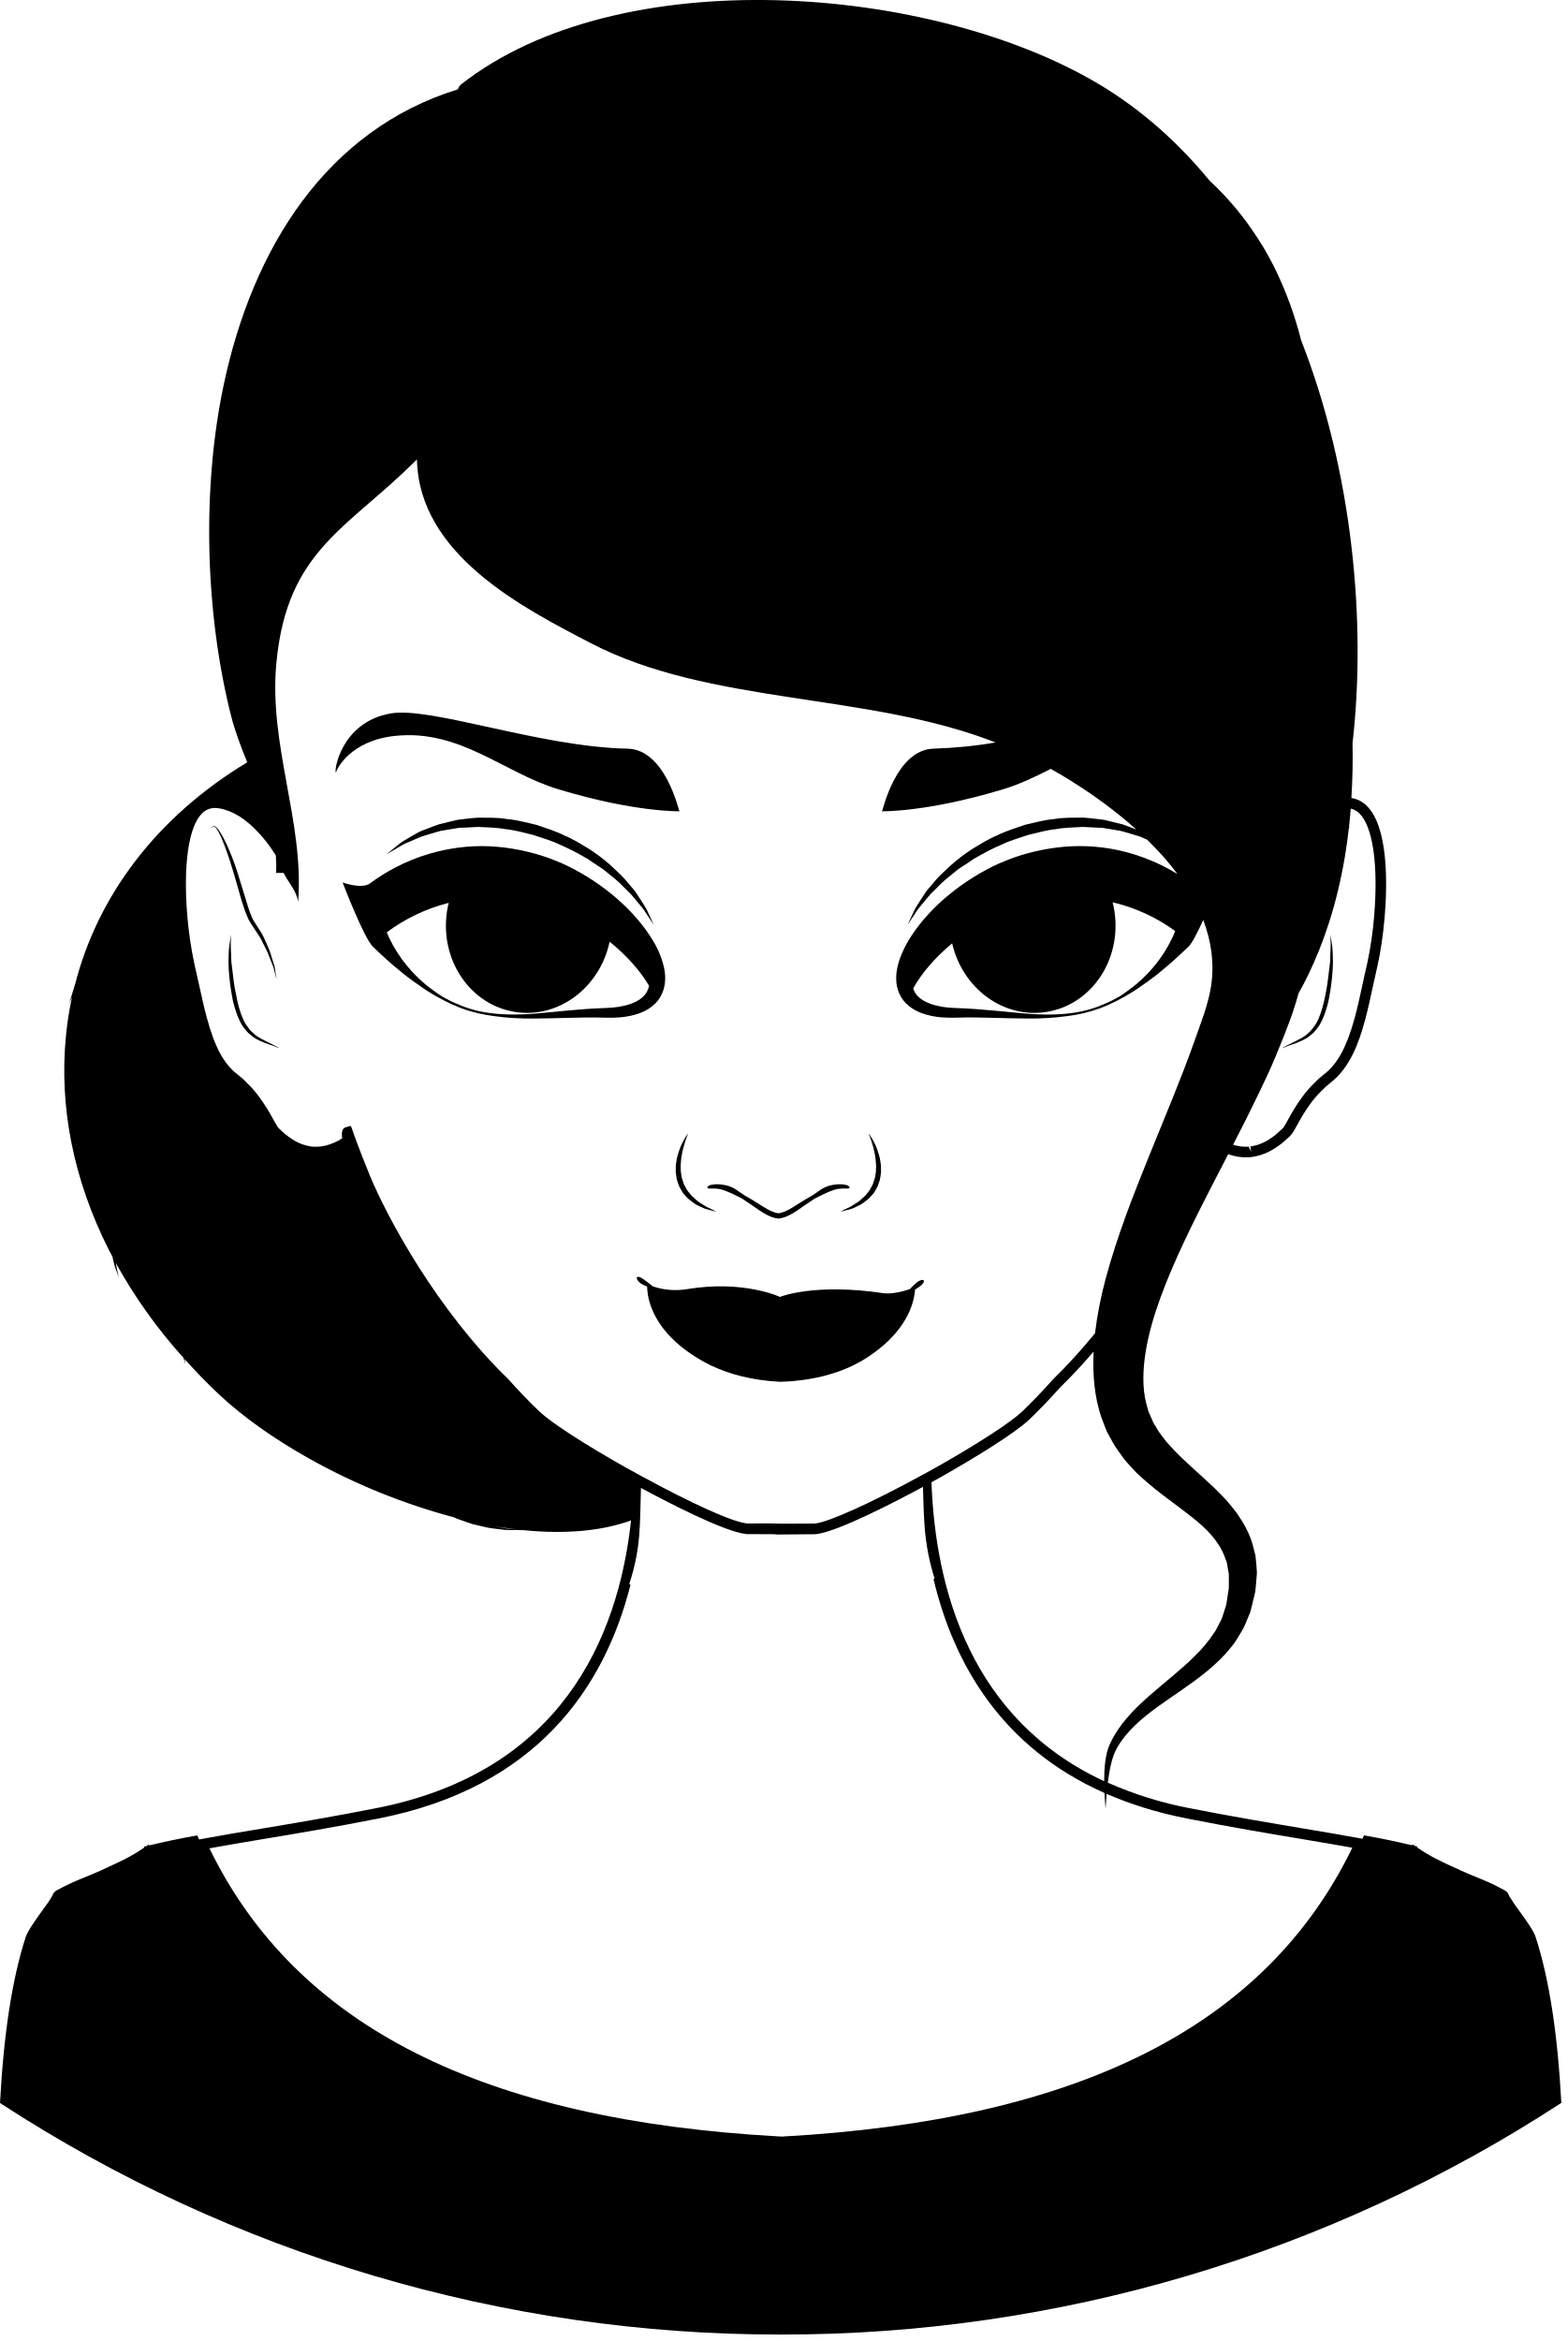
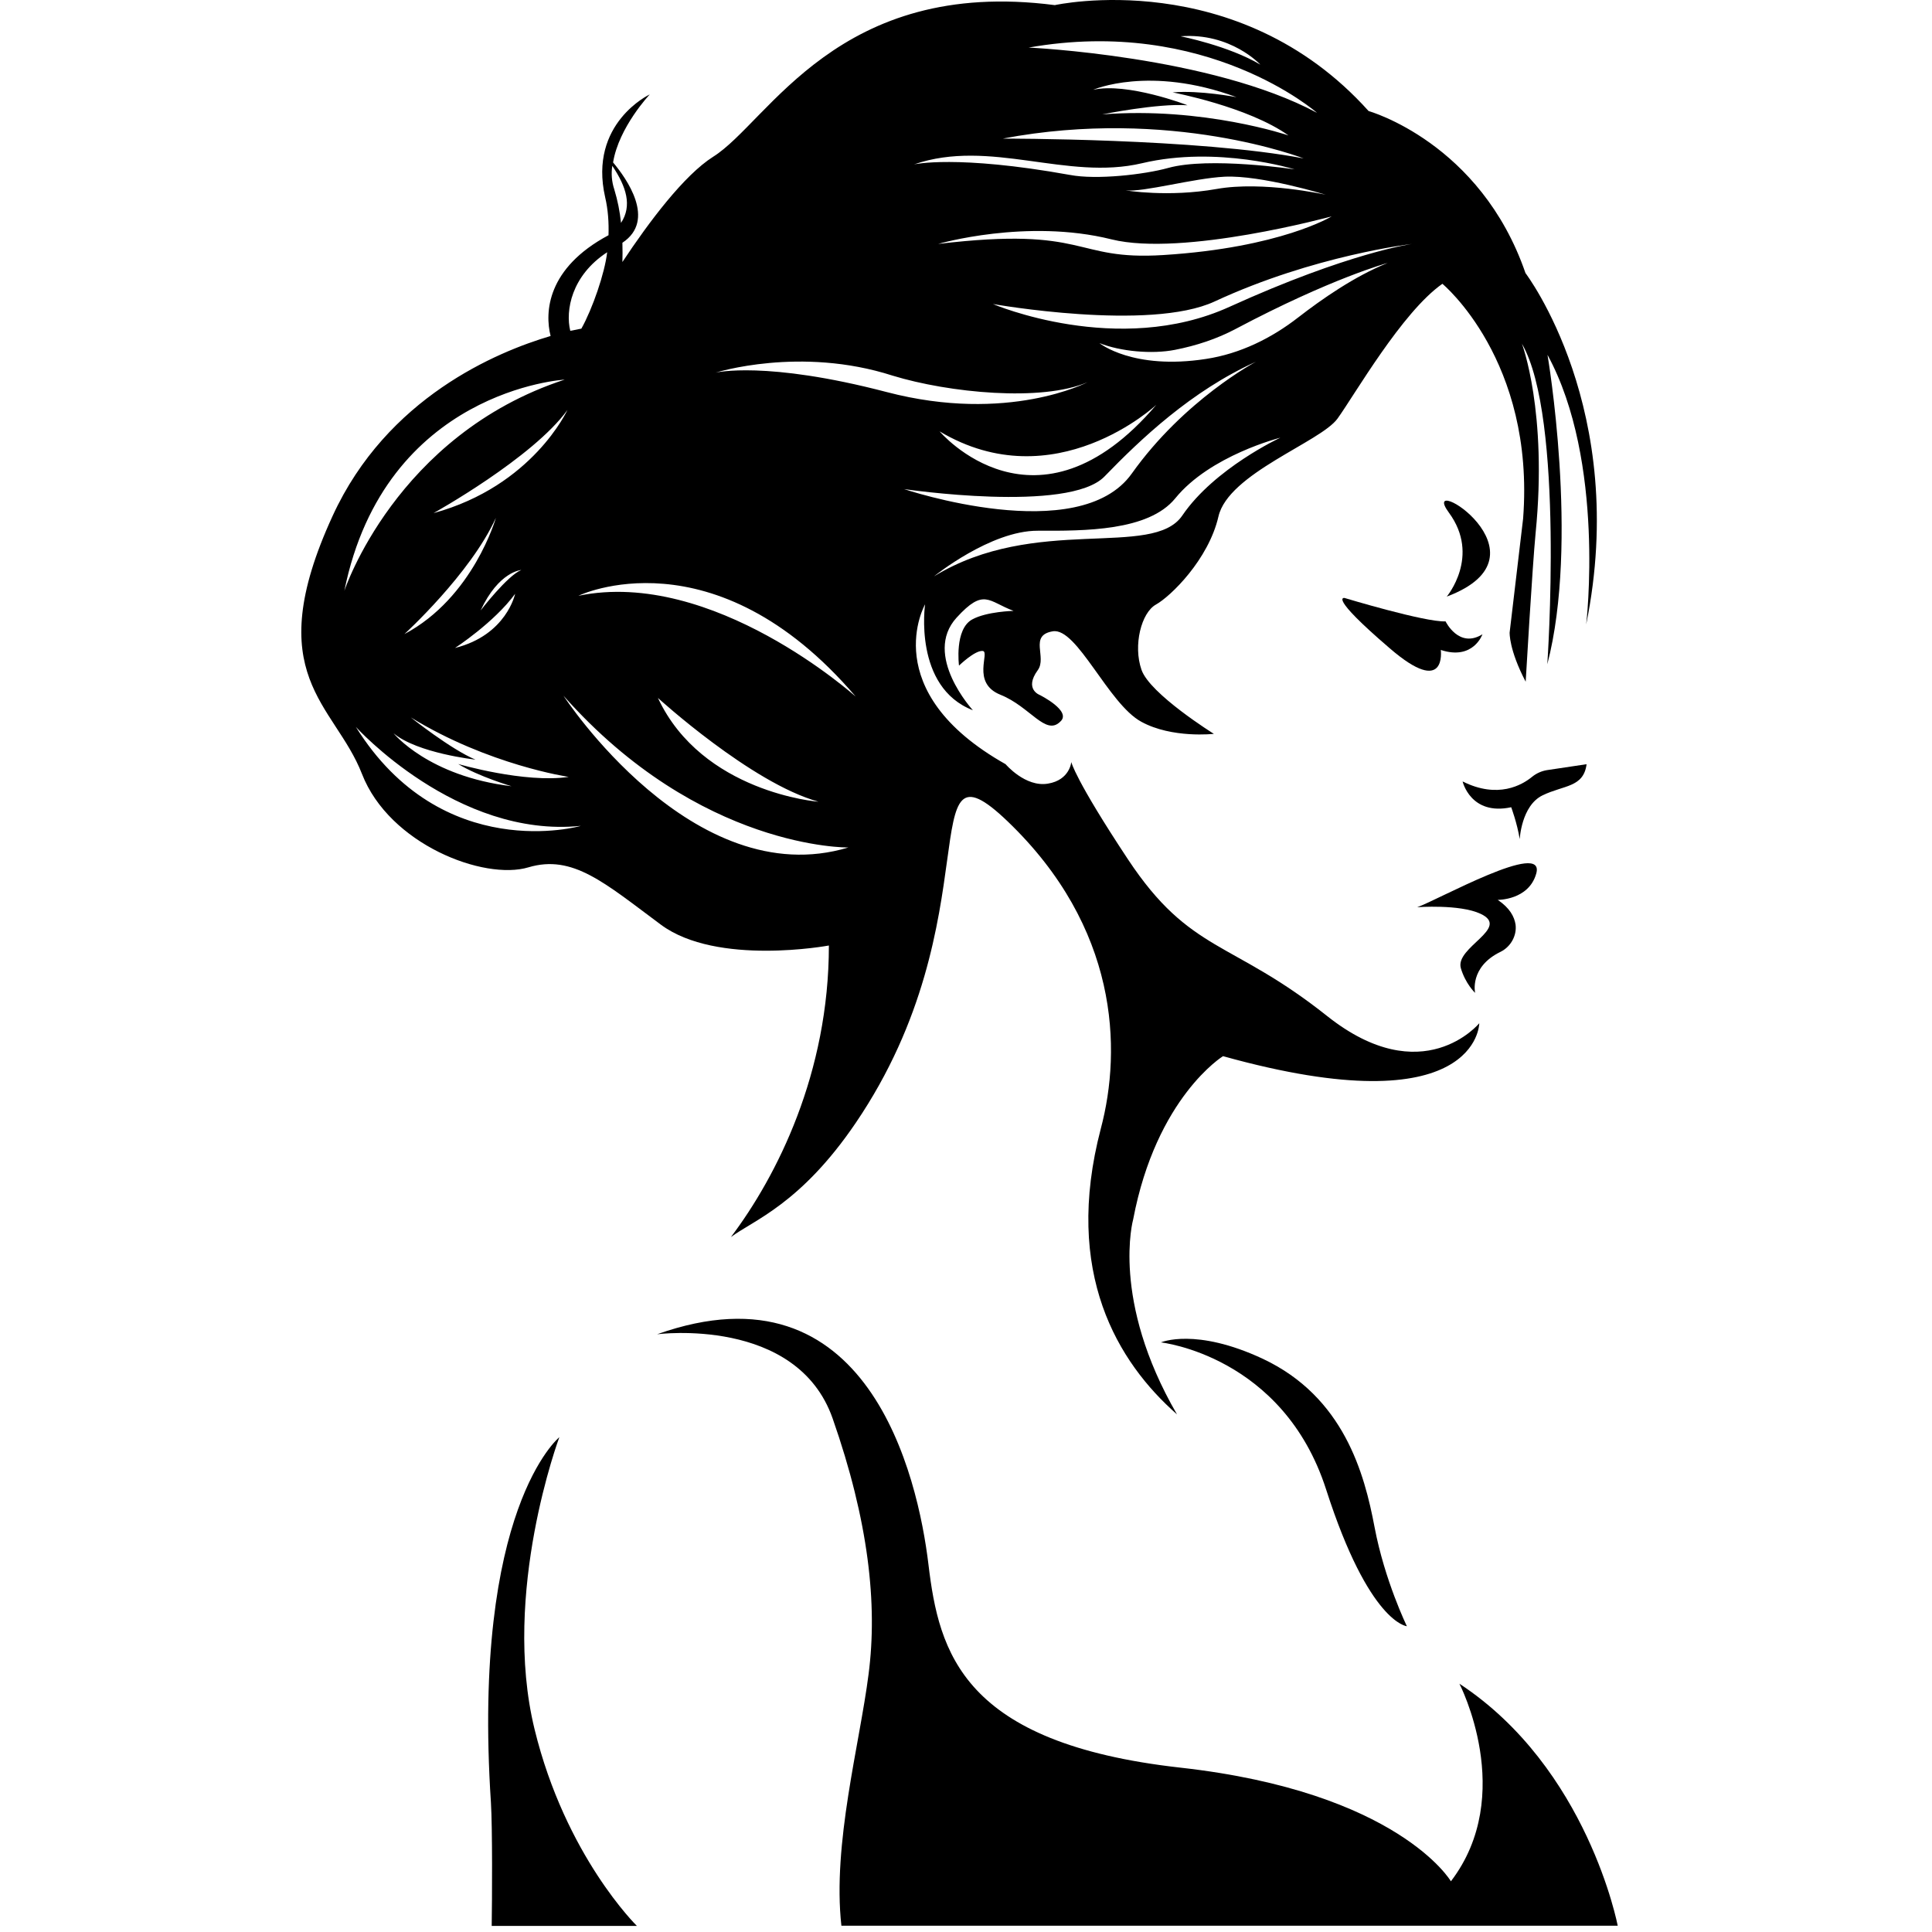
- <svg xmlns="http://www.w3.org/2000/svg" viewBox="0 0 71 106">
-   <path d="M69.553 87.704c-.086-.273-.437-.763-.75-1.196a8.388 8.388 0 0 1-.433-.635l-.032-.067-.025-.058-.039-.058h-.005a.336.336 0 0 0-.115-.096c-.538-.297-.903-.442-1.288-.601-.212-.087-.428-.173-.683-.29l-.375-.172c-.509-.232-1.034-.472-1.625-.88l.015-.038-.116-.03-.1-.072-.02.044c-.69-.165-1.386-.31-2.086-.432l-.096-.02-.039.087-.032.069-.063-.012c-.767-.143-1.616-.285-2.554-.443-1.512-.253-3.226-.54-5.221-.932a16.914 16.914 0 0 1-3.696-1.154c.071-.56.193-1.182.404-1.548.438-.782 1.135-1.363 1.861-1.892.733-.53 1.517-1.015 2.258-1.63.37-.307.731-.646 1.049-1.049.169-.18.309-.434.453-.67.165-.253.227-.457.323-.677l.068-.163.017-.04.009-.021.005-.011.018-.062.024-.094.094-.382.091-.383c.024-.131.029-.269.043-.405l.034-.41c.01-.136-.014-.278-.021-.42l-.04-.423-.106-.415c-.139-.561-.428-1.056-.732-1.5-.158-.215-.329-.413-.498-.612-.174-.177-.349-.368-.525-.535-.706-.676-1.411-1.249-1.97-1.869l-.21-.23-.18-.237c-.056-.078-.129-.16-.17-.233l-.124-.21c-.044-.081-.085-.106-.133-.233l-.142-.324-.07-.16-.018-.04-.005-.011c.064.14.017.035.03.063l-.004-.016-.018-.068-.075-.266c-.18-.718-.154-1.522-.024-2.337.134-.82.38-1.655.683-2.483.612-1.662 1.43-3.302 2.279-4.958.256-.499.515-1 .776-1.502.322.113.652.162 1.01.133l.066-.007c.136-.02.262-.05.375-.085l.046-.015c.207-.064.415-.163.631-.304.282-.175.487-.372.609-.488l.064-.06c.107-.102.202-.273.333-.512.147-.266.33-.599.596-.956.136-.19.299-.38.497-.574.128-.136.267-.262.416-.375.88-.685 1.281-1.814 1.555-2.828.127-.468.234-.959.345-1.478.069-.312.138-.633.214-.96.139-.6.259-1.405.328-2.21.126-1.491.183-4.134-.839-5.084a1.263 1.263 0 0 0-.666-.326c.05-.787.07-1.611.052-2.483.628-5.473.008-12.282-2.33-18.248a16.837 16.837 0 0 0-1.217-3.311c-.307-.612-.66-1.2-1.055-1.758a13.201 13.201 0 0 0-1.866-2.145c-1.422-1.728-3.09-3.227-5.034-4.385-7.55-4.495-21.707-5.63-28.896.036a.555.555 0 0 0-.126.206c-5.95 1.843-9.288 7.174-10.604 13.377-.999 4.705-.842 10.372.341 15.019.178.697.443 1.387.725 2.075-4.153 2.509-6.778 6.077-7.8 10.058l-.006.017-.008.021a.124.124 0 0 0-.005.02l-.017.053-.233.761.133-.302-.093.457.002-.007c-.08.434-.142.873-.185 1.313l-.005.012.005-.008c-.314 3.166.328 6.496 1.944 9.686l.006.025-.003-.018c.05.1.106.197.159.297.011.052.02.11.034.159.051.264.142.456.185.592l.074.207-.049-.213c-.023-.11-.062-.274-.094-.462a22.937 22.937 0 0 0 3.07 4.302l.028.1.06.206-.035-.211-.007-.044c.498.552 1.02 1.097 1.588 1.627 1.091 1.018 2.495 2.007 4.068 2.887a28.365 28.365 0 0 0 6.544 2.653l.12.055c.253.096.498.173.723.252l.653.152c.202.044.394.054.563.08.338.057.61.03.792.039l.279.002-.278-.028c-.181-.025-.449-.03-.78-.106-.081-.017-.168-.032-.257-.049 2.244.391 4.384.375 6.117-.223l.009-.001h-.007c.03-.01.06-.025.09-.035-.588 5.382-3.201 11.402-11.556 13.034-1.984.39-3.691.676-5.198.927-.881.147-1.683.28-2.41.415l-.399.073c-.015-.033-.031-.064-.045-.097l-.04-.087-.09.016c-.701.125-1.399.27-2.091.437l-.015-.044-.1.072-.12.03.018.038c-.59.407-1.12.648-1.629.88l-.37.172c-.255.115-.475.202-.688.29-.384.158-.745.302-1.287.6a.431.431 0 0 0-.116.097l-.04.057a.346.346 0 0 0-.027.06c-.011.018-.02.043-.034.066-.063.125-.241.376-.433.634-.307.434-.663.924-.749 1.197C.552 89.597.17 92.067 0 95.223a64.622 64.622 0 0 0 35.361 10.485 64.558 64.558 0 0 0 35.357-10.49c-.17-3.158-.552-5.625-1.165-7.514zM53.968 68.68c.686.536 1.242 1.108 1.5 1.806l.099.263.047.282c.013.095.044.188.044.288v.302c-.003.1.006.202-.003.305l-.05.314-.046.315-.012.08c.007-.02-.016.057.014-.04l-.002.011-.007.021-.013.042-.054.17c-.073.218-.135.478-.232.617-.091.167-.152.343-.29.517a6.21 6.21 0 0 1-.83.996c-.625.627-1.358 1.185-2.063 1.803-.7.615-1.404 1.317-1.812 2.226-.194.419-.247 1.073-.247 1.655-6.04-2.808-7.642-8.673-7.822-13.537.136-.074.275-.15.438-.243 1.501-.847 3.338-1.974 3.995-2.598.477-.458.953-.955 1.404-1.462.53-.515 1.03-1.057 1.506-1.612-.044.982.019 2.02.368 3.022l.155.403.04.101.01.026.037.085.004.009.022.039.084.154c.114.205.206.398.408.67l.268.372c.09.118.18.203.27.306l.27.292.283.26c.756.681 1.538 1.197 2.217 1.74zm5.287-24.542c.694-1.432 1.294-3.188 1.656-5.327.074-.44.137-.898.19-1.372.013.008.022.02.028.033.023.047.029.077.029.077s-.004-.03-.02-.081c-.004-.018-.018-.033-.036-.045.03-.264.056-.536.077-.81.14.031.267.1.372.197.628.584.886 2.337.687 4.691-.058.72-.164 1.436-.317 2.142-.078.33-.147.652-.215.967-.112.513-.216.997-.34 1.453-.36 1.328-.774 2.099-1.389 2.577a3.687 3.687 0 0 0-.465.42 4.52 4.52 0 0 0-.539.625c-.283.38-.483.742-.63 1.008-.092.169-.19.344-.238.39l-.07.066c-.11.104-.29.278-.535.43a2.042 2.042 0 0 1-.5.245l-.046.015a2.364 2.364 0 0 1-.32.074l.037.237-.115-.23a1.874 1.874 0 0 1-.705-.087c.391-.758.78-1.529 1.16-2.32.137-.286.275-.57.41-.863.25-.55.489-1.119.717-1.702.143-.366.288-.733.417-1.118a17.2 17.2 0 0 0 .26-.849c.15-.264.297-.548.44-.843zm-16.129-1.423c.467 2.029 2.302 3.403 4.245 3.11 2.05-.308 3.439-2.35 3.107-4.56a4.675 4.675 0 0 0-.084-.411 7.918 7.918 0 0 1 2.834 1.302c-.04.093-.072.19-.116.28a6.255 6.255 0 0 1-1.933 2.355c-.213.155-.424.315-.665.433-.23.133-.483.233-.732.333-1.009.399-2.124.424-3.194.348-1.07-.088-2.165-.227-3.258-.26-.796-.014-1.658-.219-1.924-.77-.02-.038-.03-.08-.044-.12.378-.688.995-1.404 1.764-2.04zM12.52 30.001c.485-5.127 3.252-6.065 6.365-9.201.082 4.32 4.812 6.728 7.859 8.314C32.167 31.94 39.28 31.34 45.09 33.62c-.922.157-1.854.25-2.79.278-1.727.032-2.325 2.846-2.352 2.84.013-.011 1.983.056 5.478-.997.758-.228 1.466-.57 2.167-.927 1.257.707 2.646 1.641 3.876 2.746a3.149 3.149 0 0 1-.136-.051c-.159-.058-.322-.13-.497-.185l-.551-.135-.289-.069-.302-.036a11.467 11.467 0 0 0-.625-.063c-.425.01-.869-.015-1.312.064-.447.038-.886.16-1.33.262-.427.151-.866.277-1.265.481-.414.17-.785.409-1.149.629-.34.223-.665.471-.97.742-.283.268-.558.51-.767.779l-.314.367-.24.367c-.148.229-.28.426-.356.61l-.259.555.339-.508c.095-.168.248-.346.42-.55l.273-.325.333-.332c.22-.242.504-.457.792-.692.138-.126.307-.22.47-.329.166-.1.32-.232.501-.325.355-.199.721-.402 1.115-.564.381-.19.802-.302 1.208-.443.42-.1.835-.223 1.26-.264.418-.078.836-.077 1.24-.102l.595.03.29.013.277.046.536.09c.17.038.33.096.487.14.154.05.31.086.446.141l.267.116c.503.49.97 1.01 1.376 1.557a8.559 8.559 0 0 0-3.058-1.152 8.118 8.118 0 0 0-.674-.084c-.24-.023-.464-.026-.695-.03-.46.002-.92.04-1.373.114a9.633 9.633 0 0 0-1.326.312 8.136 8.136 0 0 0-.63.227c-.223.084-.425.18-.626.276-.784.391-1.516.88-2.18 1.453-.652.575-1.222 1.213-1.656 1.95-.209.37-.387.762-.474 1.19-.088.423-.074.91.18 1.324.25.42.71.674 1.152.79.446.126.896.146 1.336.133 1.087-.036 2.158.04 3.26.039.589.007 1.178-.029 1.761-.108.5-.059.993-.175 1.466-.346l.025-.008.02-.008.165-.067c.135-.054.268-.113.399-.177.055-.027.114-.052.168-.081.242-.123.479-.256.709-.4.242-.145.443-.308.67-.456.22-.162.448-.325.65-.503.43-.34.827-.718 1.228-1.097.164-.155.421-.662.669-1.211.362.949.513 1.95.356 2.99-.126.832-.46 1.662-.76 2.513-.602 1.7-1.337 3.426-2.05 5.189-.714 1.766-1.429 3.575-1.956 5.519a17.65 17.65 0 0 0-.491 2.5 24.555 24.555 0 0 1-1.92 2.109 25.18 25.18 0 0 1-1.39 1.447c-.523.495-2.016 1.463-3.94 2.55-.172.096-.345.193-.524.287-2.358 1.292-4.296 2.166-4.913 2.225l-1.42.007-.676-.012-.978.001c-.632-.056-2.458-.875-4.769-2.136-.243-.13-.492-.268-.73-.4-1.882-1.062-3.376-2.03-3.9-2.528a24.981 24.981 0 0 1-1.407-1.46c-3.235-3.14-5.466-7.274-6.292-9.258l-.019-.056c-.082-.195-.162-.391-.238-.589a21.756 21.756 0 0 1-.17-.435l-.05-.135c-.064-.157-.12-.313-.178-.475l-.045-.12c-.019-.049-.039-.098-.057-.172l-.09-.238-.215.057c-.185.05-.215.217-.176.507l-.051.03c-.088.055-.168.104-.275.148-.023.011-.05.027-.108.044-.277.12-.578.174-.879.157l-.094-.009a2.078 2.078 0 0 1-.317-.073l-.07-.022a2.065 2.065 0 0 1-.483-.243c-.2-.129-.387-.28-.555-.449l-.044-.042c-.053-.05-.15-.226-.245-.395a8.122 8.122 0 0 0-.625-1 4.291 4.291 0 0 0-.533-.617 3.74 3.74 0 0 0-.478-.433c-.614-.479-1.027-1.249-1.38-2.576-.12-.44-.222-.907-.329-1.392a58.135 58.135 0 0 0-.23-1.026 17.223 17.223 0 0 1-.318-2.145c-.199-2.354.059-4.108.687-4.693.2-.186.44-.253.733-.209.622.1 1.243.486 1.846 1.151.221.24.42.496.6.767.05.073.095.144.141.215.02.264.027.528.01.794h.343c.226.46.55.756.66 1.289.271-3.622-1.343-7.056-.987-10.813zM9.51 83.688c.727-.134 1.527-.267 2.405-.414 1.51-.251 3.221-.538 5.212-.929 7.17-1.401 10.246-5.918 11.431-10.586a.84.84 0 0 0-.056-.035c.549-1.691.473-2.73.529-4.352 1.07.58 3.788 2.003 4.788 2.092l1.307.006v.013l1.812-.014c.987-.093 3.723-1.526 4.866-2.144.029.903.036 1.606.13 2.35.028.226.065.455.113.696.068.34.158.7.282 1.104l-.046.03c.918 3.848 3.095 7.618 7.741 9.68.02.419.055.72.055.72s.008-.285.043-.68c1.082.472 2.293.854 3.657 1.12 2.003.395 3.72.681 5.234.935.813.136 1.556.26 2.238.384-3.907 8.063-12.366 12.342-25.832 13.079l-.116-.005c-13.451-.732-21.9-5-25.817-13.047l.024-.003z" />
-   <path d="M11.198 41.494c.082.236.254.444.369.63.133.193.255.378.335.563l.02.04c.082.17.176.327.23.485l.183.46c.066.137.077.263.11.363.053.204.081.321.081.321l-.048-.324c-.02-.102-.02-.234-.074-.373l-.148-.477c-.047-.176-.148-.357-.228-.556a2.835 2.835 0 00-.32-.59c-.124-.207-.265-.378-.337-.6-.092-.213-.159-.446-.228-.675l-.42-1.36c-.144-.44-.305-.833-.458-1.172-.162-.334-.305-.614-.472-.773-.094-.09-.195-.047-.206.012a.574.574 0 00-.022.08s.007-.029.029-.076c.022-.053.102-.074.177.007.068.083.134.192.195.328.072.13.12.291.195.456.022.055.043.122.066.18.248.66.476 1.498.723 2.357.075.234.147.466.248.694zM12.625 47.455l-.01-.005-.012-.002a.081.081 0 00.022.007z" />
-   <path d="M11.824 47.028a1.412 1.412 0 0 1-.372-.265c-.132-.1-.215-.254-.326-.392-.18-.308-.291-.675-.375-1.044-.077-.368-.158-.755-.19-1.102l-.062-.509c-.03-.163-.02-.315-.03-.456-.04-.567 0-.94 0-.94s-.023.089-.045.25c-.025.16-.066.392-.067.678-.033.567.046 1.336.199 2.102.095.382.223.767.427 1.103.12.154.228.314.38.417.133.124.283.197.42.262.272.129.505.184.665.25.071.027.134.05.166.07.007 0 .011.003.02.001-.04-.037-.1-.06-.176-.102-.15-.082-.384-.182-.634-.323zm46.297.42l-.012.002-.011.005a.323.323 0 0 0 .023-.006z" />
-   <path d="M58.089 47.453l.02-.002c.034-.017.095-.041.167-.07.16-.065.392-.12.664-.25.138-.064.288-.137.422-.261.151-.101.26-.263.38-.417.205-.336.332-.721.425-1.103.153-.766.232-1.535.199-2.102-.001-.286-.042-.518-.066-.678-.023-.161-.047-.25-.047-.25s.04.373 0 .94c-.008.143.001.293-.028.456-.021.161-.041.331-.062.509-.043.37-.107.739-.19 1.102-.085.37-.198.737-.376 1.044-.11.137-.194.292-.325.392a1.417 1.417 0 01-.373.265c-.251.141-.483.241-.633.322-.076.044-.136.066-.177.103zm-27.482 5.618c.026.145.025.296.081.437.025.07.046.143.074.211l.11.195c.06.138.183.228.267.336.012.012.026.02.038.032.088.082.189.145.276.212.1.075.215.111.31.162.19.105.374.122.49.162l.19.044-.174-.089c-.108-.056-.274-.117-.443-.237-.083-.059-.188-.105-.272-.186-.082-.082-.182-.154-.263-.248-.07-.1-.17-.188-.221-.307l-.092-.17c-.01-.026-.018-.055-.027-.082l-.034-.104c-.053-.121-.053-.257-.08-.384.004-.132-.019-.261 0-.387.01-.253.063-.49.112-.69.108-.4.22-.663.22-.663s-.18.223-.348.62c-.072.201-.166.438-.195.712-.024.135-.017.28-.019.424zM18.303 38.217c.244-.104.487-.208.73-.314.138-.055.291-.09.445-.14.157-.045.316-.103.488-.142l.535-.089.278-.046.288-.012c.195-.005.393-.027.595-.031.405.023.822.023 1.241.102.424.04.84.163 1.258.264.408.141.828.253 1.209.443a9.99 9.99 0 011.114.564c.182.093.334.223.502.325.162.11.33.205.47.33.288.236.572.45.791.692l.334.333c.096.113.187.223.274.324.171.204.325.383.42.55l.338.508-.258-.556c-.076-.183-.207-.379-.357-.61l-.24-.366-.313-.368c-.21-.268-.484-.511-.767-.78a8.577 8.577 0 00-.97-.741c-.363-.22-.736-.459-1.15-.628-.398-.204-.837-.33-1.265-.481-.443-.101-.882-.223-1.331-.262-.442-.08-.887-.053-1.31-.063-.21.014-.418.035-.626.062l-.302.036-.288.068-.551.135c-.175.054-.338.127-.497.185-.156.066-.314.109-.45.184l-.382.22-.33.194c-.096.068-.178.137-.255.196l-.474.385.527-.309c.086-.048.175-.107.279-.162zm17.026 20.508c-.012-.007-1.668-.78-4.232-.35a3.188 3.188 0 01-1.54-.132c-.095-.096-.32-.25-.413-.322-.127-.096-.258-.135-.294-.084-.037.05.036.172.163.27.059.045.181.103.297.149.009.364.11 1.43 1.304 2.513.395.358.906.719 1.576 1.056a.04.04 0 00.012.002c.796.38 1.826.676 3.137.74 1.619-.046 2.824-.45 3.675-.938a6.766 6.766 0 001.073-.778c1.156-1.038 1.331-2.055 1.36-2.46.091-.057.176-.113.223-.147.13-.096.204-.215.168-.267-.035-.051-.167-.016-.295.077-.12.096-.23.202-.332.317-.288.098-.778.233-1.191.186-3.101-.468-4.678.155-4.691.168zM17.901 33.32c2.95-.306 4.907 1.672 7.396 2.421 3.494 1.053 5.465.986 5.478.996-.026.007-.624-2.806-2.353-2.838-3.934-.072-8.896-1.912-10.727-1.595-2.264.393-2.585 2.652-2.478 2.675.013-.11.612-1.443 2.684-1.659zm20.167 21.544l.189-.045c.116-.04.302-.055.49-.162.096-.052.21-.087.31-.162.088-.067.189-.13.277-.212.011-.011.026-.02.037-.031.086-.11.208-.199.27-.336l.108-.195c.029-.07.05-.141.075-.212.055-.14.055-.292.08-.437-.003-.144.005-.289-.02-.424-.029-.273-.123-.51-.194-.713-.17-.395-.35-.619-.35-.619s.113.261.222.663c.049.2.1.437.111.69.019.126-.003.257 0 .387-.027.127-.027.263-.08.384l-.035.107c-.008.026-.015.053-.026.079l-.091.17c-.05.12-.15.207-.221.308-.081.094-.181.165-.263.248-.085.08-.188.125-.273.185-.169.12-.333.18-.443.237l-.173.09z" />
-   <path d="M32.739 53.877c.28.09.679.293.892.406l.026.02c.154.101.313.212.48.322.164.115.338.24.53.347.172.095.368.185.588.205h.004c.22-.021.416-.11.589-.205.192-.106.365-.232.528-.347.17-.11.327-.222.48-.322.01-.006.017-.013.025-.02.214-.113.615-.316.894-.406.398-.13.75.013.697-.127-.025-.067-.124-.102-.259-.11l.028-.002s-.106-.023-.298-.014a2.2 2.2 0 0 0-.34.053.99.99 0 0 0-.23.083.95.95 0 0 0-.189.1c-.138.092-.272.198-.427.29a9.812 9.812 0 0 0-.5.297c-.316.192-.644.441-.999.49-.355-.05-.681-.299-.998-.49a8.022 8.022 0 0 0-.5-.298c-.153-.091-.288-.197-.428-.288a.91.91 0 0 0-.232-.12 1.07 1.07 0 0 0-.186-.064 2.337 2.337 0 0 0-.342-.053c-.193-.009-.297.014-.297.014l.028.002c-.135.007-.234.042-.258.11-.058.14.297-.004.694.127zm-2.84-8.72c.253-.414.27-.9.182-1.323a4.076 4.076 0 0 0-.475-1.191c-.434-.737-1.004-1.376-1.657-1.95a10.48 10.48 0 0 0-2.179-1.453 8.317 8.317 0 0 0-.625-.276 7.35 7.35 0 0 0-.63-.227 10.014 10.014 0 0 0-1.324-.312 8.906 8.906 0 0 0-1.373-.114c-.231.005-.457.007-.697.03a8.535 8.535 0 0 0-3.246.956 8.784 8.784 0 0 0-1.124.706c-.362.27-1.234-.044-1.234-.044s.97 2.527 1.376 2.91c.4.38.798.757 1.228 1.096.203.179.43.34.65.503.228.147.427.31.67.454.228.148.47.275.71.4.053.03.11.054.164.08l.058.029c.11.052.219.1.33.144l.19.077.006.003.01.003c.496.183.989.292 1.487.353.582.082 1.174.113 1.758.108 1.102.001 2.172-.075 3.258-.039.44.013.89-.007 1.337-.132.442-.117.902-.37 1.15-.79zm-.58-.285c-.267.552-1.131.755-1.924.772-1.094.031-2.189.172-3.258.26-1.07.075-2.186.05-3.195-.349-.25-.1-.5-.2-.73-.333-.243-.119-.454-.279-.665-.434a6.085 6.085 0 0 1-1.127-1.074 6.133 6.133 0 0 1-.808-1.28c-.035-.071-.06-.148-.092-.22a7.954 7.954 0 0 1 2.804-1.333 4.49 4.49 0 0 0-.078.383c-.333 2.209 1.058 4.252 3.106 4.56 1.966.296 3.82-1.115 4.26-3.184.768.62 1.39 1.32 1.786 1.998a.96.96 0 0 1-.08.234z" />
+ <svg xmlns="http://www.w3.org/2000/svg" viewBox="0 0 109 109">
+   <path d="M81.623 33.659s1.924-2.283.123-4.734c-1.813-2.461 6.132 2.384-.123 4.734zm-5.763.078s4.554 1.377 5.696 1.32c0 0 .75 1.556 2.081.728 0 0-.515 1.488-2.35.884 0 0 .358 2.697-2.876-.09-3.536-3.032-2.551-2.842-2.551-2.842zm6.658 10.351s.448 1.947 2.742 1.455c0 0 .335.895.48 1.802 0 0 .09-1.891 1.288-2.473 1.197-.582 2.316-.437 2.484-1.757l-2.238.335a1.79 1.79 0 0 0-.828.37c-.57.47-1.936 1.264-3.928.268zm-.1 10.53c-.337-1.175 2.842-2.26 1.107-3.066-1.175-.548-3.57-.369-3.57-.369 1.12-.38 7.274-3.838 6.715-1.891-.426 1.5-2.171 1.477-2.171 1.477.682.459.94.951 1.007 1.399.078.626-.28 1.253-.85 1.533-1.769.861-1.433 2.316-1.433 2.316s-.548-.515-.806-1.399z" />
+   <path d="M41.237 69.793c1.276-.952 3.928-1.858 7.038-6.435 7.834-11.526 3.067-22.291 8.572-17.02 6.245 5.986 6.457 12.824 5.26 17.333-2.138 8.147.962 13.194 4.297 16.126-3.749-6.457-2.473-11-2.473-11 1.31-6.894 5.07-9.21 5.07-9.21 14.423 4.017 14.457-1.858 14.457-1.858s-3.19 3.883-8.594-.414c-5.405-4.297-7.71-3.525-11.224-8.829-3-4.532-3.2-5.494-3.2-5.494s-.079 1.018-1.321 1.22c-1.276.212-2.384-1.097-2.384-1.097-7.33-4.13-4.543-9.02-4.543-9.02s-.682 4.667 2.697 5.976c0 0-2.854-3.11-.918-5.226 1.545-1.69 1.78-.917 3.212-.38 0 0-1.51.033-2.328.48-1.018.55-.75 2.608-.75 2.608s.885-.861 1.332-.828c.448.034-.671 1.802 1.008 2.473 1.678.672 2.55 2.35 3.379 1.51.66-.592-1.164-1.499-1.164-1.499s-.895-.324-.112-1.398c.537-.739-.515-1.97.85-2.194 1.366-.224 3.134 4.096 4.992 5.103 1.734.951 4.095.683 4.095.683s-3.614-2.25-4.084-3.615c-.481-1.376-.011-3.223.817-3.681.828-.46 2.965-2.54 3.525-4.969.56-2.428 5.752-4.196 6.714-5.517.962-1.331 3.637-6.009 5.92-7.61 0 0 5.237 4.32 4.554 13.25l-.76 6.423s-.046.963.905 2.776c0 0 .381-6.547.56-8.382.683-6.848-.772-10.687-.772-10.687 2.406 4.152 1.432 18.084 1.432 18.084 1.813-6.927.011-17.457.011-17.457 3.28 6.02 2.183 15.208 2.183 15.208 2.461-12.097-3.425-19.819-3.425-19.819-2.54-7.374-8.851-9.142-8.851-9.142C69.794-1.993 59.51.289 59.51.289 47.268-1.3 43.363 6.88 40.24 8.84c-1.645 1.04-3.626 3.681-5.125 5.942.01-.325.01-.694 0-1.086 1.924-1.275.224-3.636-.526-4.532.324-1.992 2.07-3.838 2.07-3.838s-3.469 1.623-2.518 5.797c.168.716.213 1.443.19 2.148-3.48 1.858-3.603 4.353-3.267 5.685-3.033.895-9.232 3.469-12.298 10.15-4.152 9.03.111 10.585 1.656 14.558 1.544 3.973 6.882 6.02 9.389 5.27 2.506-.749 4.308.885 7.475 3.235 3.166 2.35 9.478 1.175 9.478 1.175 0 7.195-2.92 12.992-5.528 16.45zm33.895-57.586s-2.876 1.768-9.5 2.182c-5.137.325-4.174-1.645-12.701-.627 0 0 4.99-1.454 9.78-.257 4.029.996 12.421-1.298 12.421-1.298zm-6.501-1.544c-2.72.481-5.125.078-5.125.078 1.007.112 3.816-.682 5.584-.772 2.07-.1 5.707 1.018 5.707 1.018s-3.548-.794-6.166-.324zm2.473-7.017c-1.78-1.063-4.499-1.6-4.499-1.6 2.843-.212 4.499 1.6 4.499 1.6zm3.2 2.72c-5.987-3.212-16.27-3.682-16.27-3.682 10.06-1.78 16.27 3.682 16.27 3.682zM61.67 5.068s3.167-1.4 8.091.414c0 0-2.081-.403-3.603-.269 0 0 4.263.806 6.535 2.428 0 0-4.8-1.633-10.508-1.186 0 0 3.145-.638 4.812-.515 0-.01-3.413-1.309-5.327-.872zm11.885 3.871C67.624 7.8 56.568 7.82 56.568 7.82c9.489-1.801 16.987 1.12 16.987 1.12zm-13.194.93c-6.4-1.153-8.795-.594-8.795-.594 4.297-1.477 8.616.94 12.868-.067 4.253-1.007 8.606.347 8.606.347s-4.823-.727-7.14-.078c-1.331.369-4.04.682-5.539.391zm-25.324 2.707a9.946 9.946 0 0 0-.38-1.89 2.837 2.837 0 0 1-.112-1.332c.794 1.186 1.13 2.249.492 3.222zM32.8 18.541s-.235.045-.626.123c-.28-1.13.056-3.111 2.081-4.432-.134 1.176-.828 3.19-1.455 4.309zM28.86 44.357c-4.688-.56-6.658-2.988-6.658-2.988 1.354 1.13 4.622 1.488 4.622 1.488-1.388-.581-3.648-2.383-3.648-2.383 4.397 2.697 8.907 3.357 8.907 3.357-2.484.37-6.233-.727-6.233-.727 1.175.716 3.01 1.253 3.01 1.253zm-1.745-9.915c1.03-2.215 2.294-2.283 2.294-2.283-.784.314-2.294 2.283-2.294 2.283zm1.947-.94s-.481 2.328-3.39 3.055c0 0 2.204-1.432 3.39-3.055zm-6.245 2.272s3.727-3.402 5.16-6.558c0 0-1.276 4.499-5.16 6.558zm1.645-6.826s5.596-3.111 7.554-5.82c-.011 0-1.947 4.287-7.553 5.82zm7.397-7.531c-9.534 3.122-12.432 11.917-12.432 11.917C21.72 22 31.859 21.417 31.859 21.417zM20.076 41.01s5.696 6.3 12.69 5.584c0 .011-7.822 2.227-12.69-5.584zm11.716-1.757c7.71 8.695 16.07 8.56 16.07 8.56-8.785 2.653-16.07-8.56-16.07-8.56zm5.327.123s5.26 4.8 9.053 5.853c0 .01-6.558-.515-9.053-5.853zm-4.487-5.763s7.631-3.693 15.644 5.685c-.012 0-8.058-7.252-15.645-5.685zm17.725-12.421c3.178.973 8.426 1.488 11 .37 0 0-4.476 2.35-11.325.559-6.848-1.79-9.657-1.097-9.657-1.097s4.767-1.51 9.982.168zm14.883 1.645c-6.77 7.956-12.23 1.5-12.23 1.5 6.49 3.871 12.23-1.5 12.23-1.5zm-14.234 4.756s9.3 1.376 11.313-.716c2.015-2.082 4.89-4.823 8.539-6.468 0 0-4.029 2.126-7.006 6.31-2.987 4.197-12.846.874-12.846.874zm15.7 1.488c-1.667 2.462-8.292-.067-14.01 3.435 0 0 3.189-2.584 5.852-2.573 2.652.01 6.245.022 7.755-1.824 1.97-2.429 5.931-3.425 5.931-3.425s-3.715 1.724-5.528 4.387zm6.546-11.18c-1.521 1.187-3.3 2.06-5.214 2.35-4.13.639-6.01-.894-6.01-.894 1.175.47 2.966.637 4.264.38 1.197-.235 2.361-.615 3.435-1.186 5.405-2.865 8.561-3.715 8.561-3.715-1.869.75-3.737 2.059-5.036 3.066zm-3.883-.592c-6.289 2.865-13.35-.157-13.35-.157s8.83 1.567 12.511-.145c5.618-2.608 11.134-3.245 11.134-3.245s-3.547.48-10.295 3.547z" />
+   <path d="M65.498 75.735s6.893.75 9.321 8.303c2.428 7.553 4.555 7.71 4.555 7.71s-1.254-2.574-1.825-5.595c-.57-3.022-1.734-7.341-6.3-9.49-3.804-1.779-5.751-.928-5.751-.928zm16.84 19.258s3.246 6.267-.48 11.146c0 0-2.955-5.036-15.264-6.412-12.31-1.377-13.618-6.502-14.212-11.46-.593-4.956-3.401-17.221-15.308-12.991 0 0 7.878-1.03 9.904 4.756 2.025 5.785 2.54 10.474 2.025 14.424-.504 3.961-2.048 9.59-1.533 14.189h43.799c0 .012-1.679-8.885-8.93-13.652zm-54.597 13.664c.023-1.422.045-5.54-.044-6.961-1.086-16.595 3.86-20.612 3.86-20.612s-3.279 8.762-1.399 16.472c1.746 7.162 5.775 11.101 5.775 11.101H27.74z" />
</svg>
